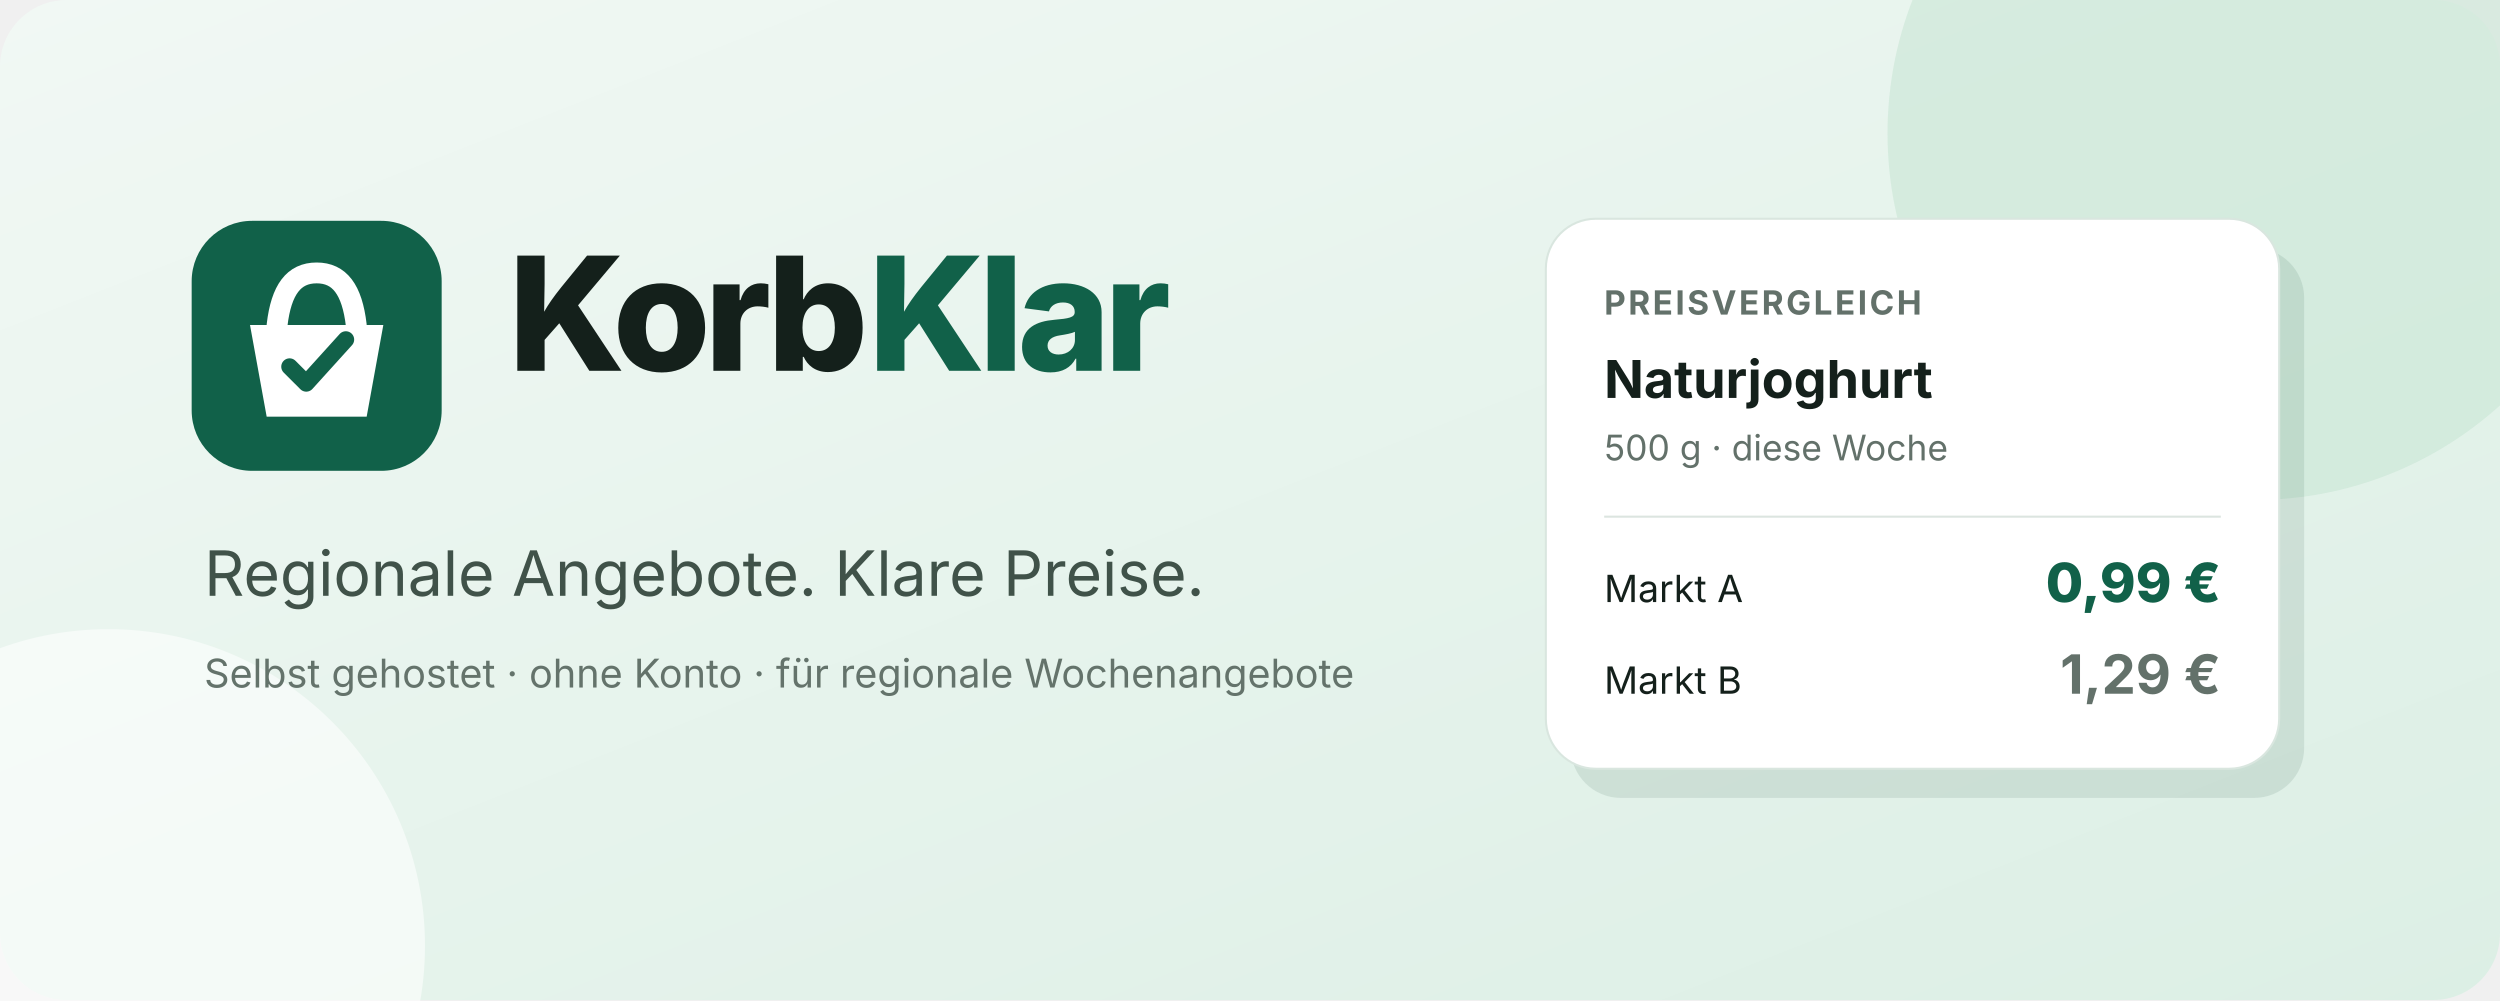
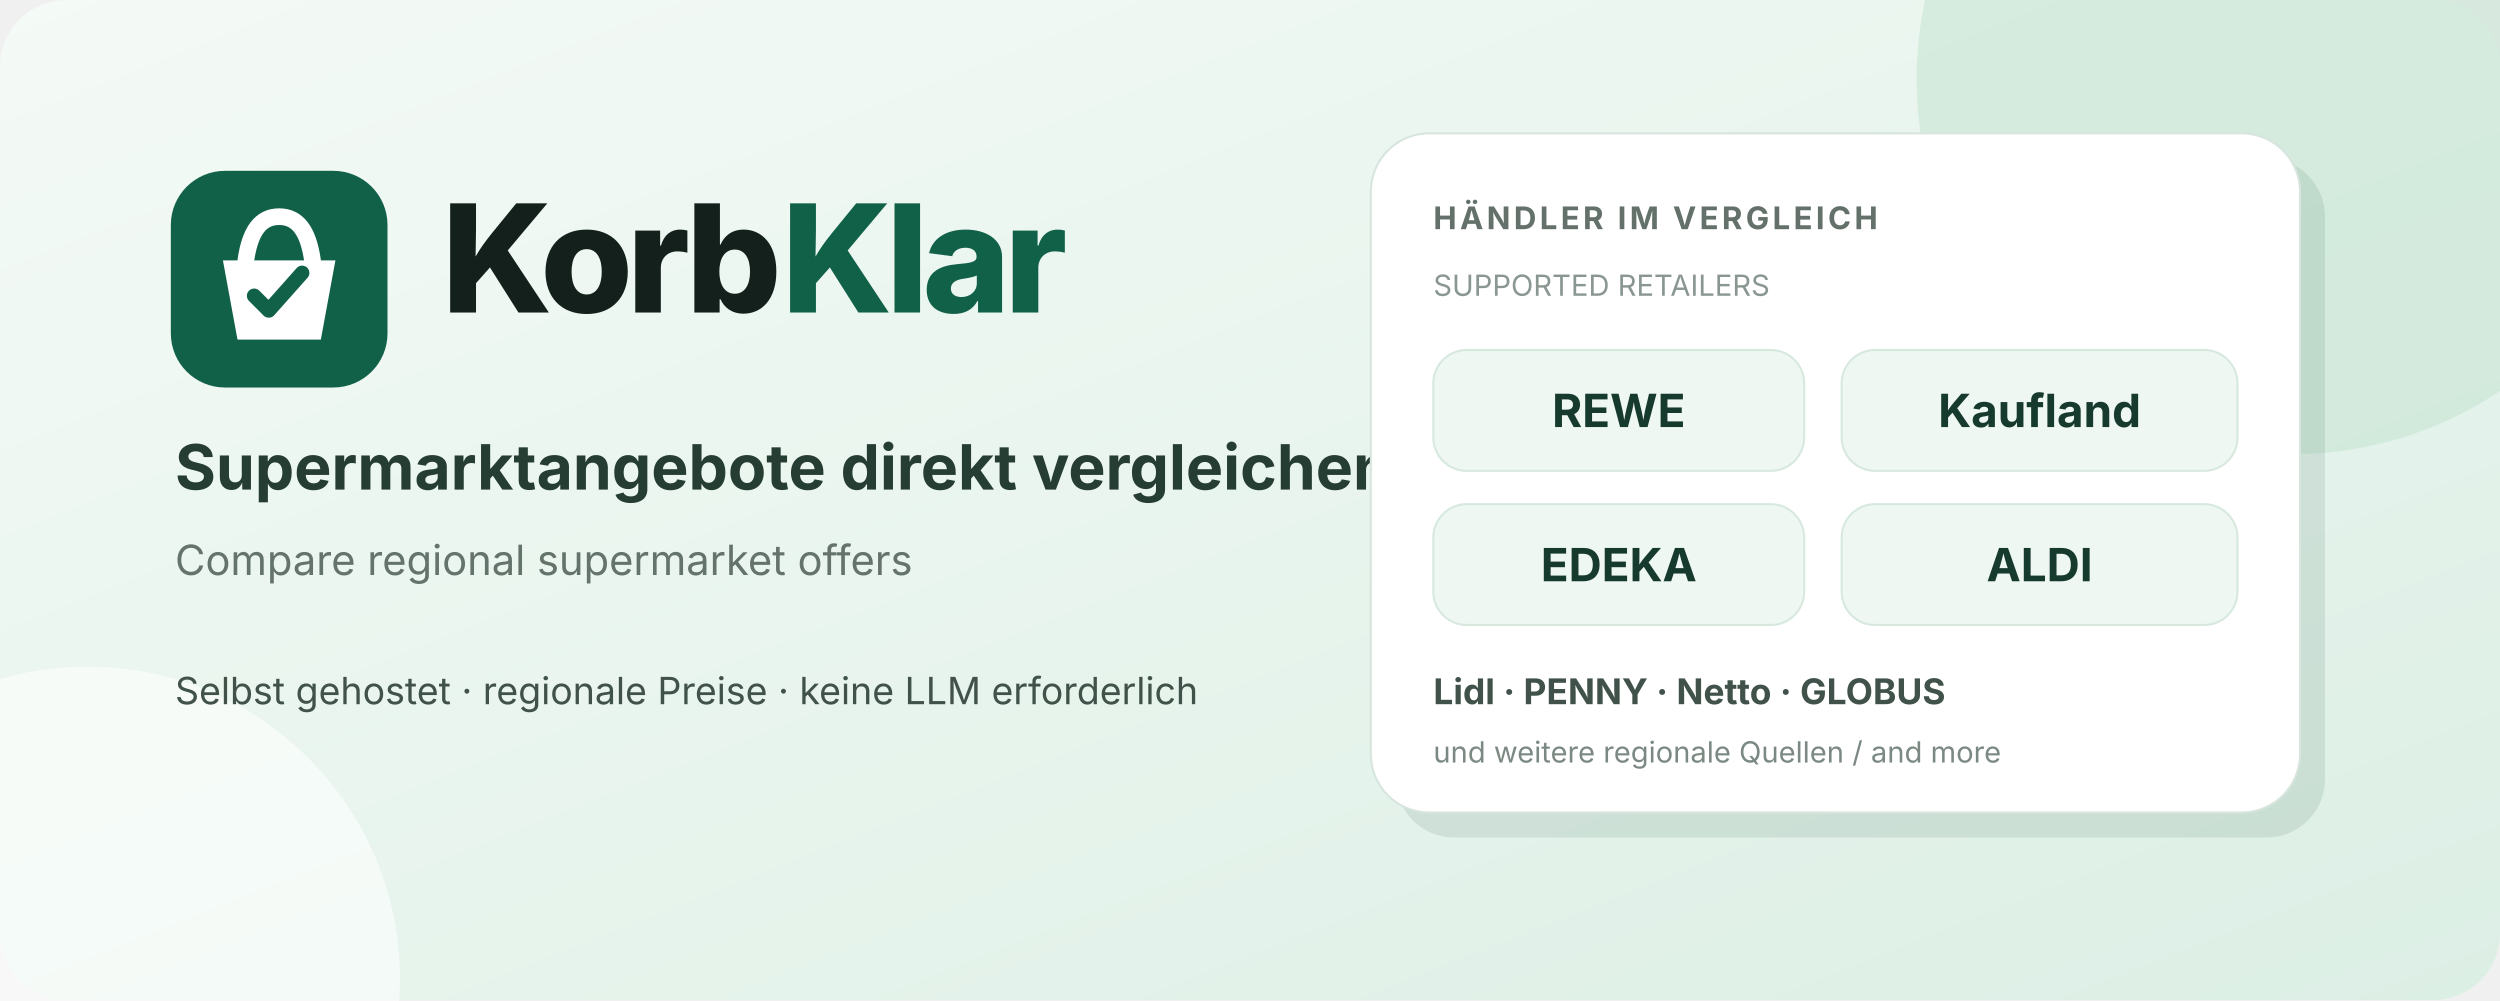
<svg xmlns="http://www.w3.org/2000/svg" width="1200" height="480" viewBox="0 0 1200 480" role="img" aria-labelledby="title desc">
  <defs>
    <linearGradient id="bg" x1="0" y1="0" x2="1" y2="1">
-       <stop stop-color="#f1f8f4" />
+       <stop stop-color="#f4faf6" />
      <stop offset="1" stop-color="#dcefe5" />
    </linearGradient>
  </defs>
  <rect width="1200" height="480" rx="32" fill="url(#bg)" />
-   <circle cx="1082" cy="64" r="176" fill="#c8e5d4" opacity=".58" />
-   <circle cx="52" cy="454" r="152" fill="#ffffff" opacity=".56" />
-   <g transform="translate(92 106)">
-     <rect width="120" height="120" rx="29" fill="#116149" />
-     <path d="M28 50h64l-8 44H36l-8-44Z" fill="#fff" />
-     <path d="M41 50c2-17 8-25 19-25s17 8 19 25" fill="none" stroke="#fff" stroke-width="10" stroke-linecap="round" />
-     <path d="m47 70 8 8 19-21" fill="none" stroke="#116149" stroke-width="8" stroke-linecap="round" stroke-linejoin="round" />
+   <circle cx="1100" cy="38" r="180" fill="#c8e5d4" opacity=".62" />
+   <circle cx="42" cy="470" r="150" fill="#ffffff" opacity=".56" />
+   <g transform="translate(82 82)">
+     <rect width="104" height="104" rx="26" fill="#116149" />
+     <path d="M25 43h54l-7 38H32l-7-38Z" fill="#fff" />
+     <path d="M36 43c2-14 7-21 16-21s14 7 16 21" fill="none" stroke="#fff" stroke-width="8" stroke-linecap="round" />
+     <path d="m40 60 7 7 16-18" fill="none" stroke="#116149" stroke-width="7" stroke-linecap="round" stroke-linejoin="round" />
  </g>
-   <text x="244" y="178" fill="#14201b" font-family="system-ui,-apple-system,'Segoe UI',sans-serif" font-size="76" font-weight="760" letter-spacing="-3">Korb<tspan fill="#116149">Klar</tspan>
+   <text x="212" y="150" fill="#14201b" font-family="system-ui,-apple-system,'Segoe UI',sans-serif" font-size="72" font-weight="760" letter-spacing="-3">Korb<tspan fill="#116149">Klar</tspan>
  </text>
-   <text x="98" y="286" fill="#405249" font-family="system-ui,-apple-system,'Segoe UI',sans-serif" font-size="30">Regionale Angebote. Klare Preise.</text>
-   <text x="98" y="330" fill="#64736b" font-family="system-ui,-apple-system,'Segoe UI',sans-serif" font-size="19">Selbst gehostet · ohne Konto · für regionale Wochenangebote</text>
-   <rect x="754" y="119" width="352" height="264" rx="24" fill="#0a3c2d" opacity=".10" />
-   <g transform="translate(742 105)" font-family="system-ui,-apple-system,'Segoe UI',sans-serif">
-     <rect width="352" height="264" rx="24" fill="#fff" stroke="#d9e6df" />
-     <text x="28" y="46" fill="#63716a" font-size="16" font-weight="650" letter-spacing="1.2">PREISVERGLEICH</text>
-     <text x="28" y="86" fill="#14201b" font-size="25" font-weight="720">Naturjoghurt</text>
-     <text x="28" y="116" fill="#63716a" font-size="17">500 g · diese Woche</text>
-     <path d="M28 143h296" stroke="#dce5e0" />
-     <text x="28" y="184" fill="#14201b" font-size="18">Markt A</text>
-     <text x="324" y="184" text-anchor="end" fill="#116149" font-size="26" font-weight="760">0,99 €</text>
-     <text x="28" y="228" fill="#14201b" font-size="18">Markt B</text>
-     <text x="324" y="228" text-anchor="end" fill="#63716a" font-size="26" font-weight="700">1,29 €</text>
+   <text x="84" y="235" fill="#263d33" font-family="system-ui,-apple-system,'Segoe UI',sans-serif" font-size="30" font-weight="650">Supermarktangebote direkt vergleichen</text>
+   <text x="84" y="276" fill="#64736b" font-family="system-ui,-apple-system,'Segoe UI',sans-serif" font-size="20">Compare regional supermarket offers</text>
+   <text x="84" y="338" fill="#405249" font-family="system-ui,-apple-system,'Segoe UI',sans-serif" font-size="18">Selbst gehostet · regionale Preise · keine LLM erforderlich</text>
+   <rect x="670" y="76" width="446" height="326" rx="28" fill="#0a3c2d" opacity=".10" />
+   <g transform="translate(658 64)" font-family="system-ui,-apple-system,'Segoe UI',sans-serif">
+     <rect width="446" height="326" rx="28" fill="#fff" stroke="#d7e5de" />
+     <text x="30" y="46" fill="#63716a" font-size="15" font-weight="700" letter-spacing="1.6">HÄNDLER IM VERGLEICH</text>
+     <text x="30" y="78" fill="#8a9791" font-size="14">SUPPORTED RETAILERS</text>
+     <g font-size="22" font-weight="720" fill="#163a2d">
+       <rect x="30" y="104" width="178" height="58" rx="16" fill="#eef7f2" stroke="#d7e8df" />
+       <text x="119" y="141" text-anchor="middle">REWE</text>
+       <rect x="226" y="104" width="190" height="58" rx="16" fill="#eef7f2" stroke="#d7e8df" />
+       <text x="321" y="141" text-anchor="middle">Kaufland</text>
+       <rect x="30" y="178" width="178" height="58" rx="16" fill="#eef7f2" stroke="#d7e8df" />
+       <text x="119" y="215" text-anchor="middle">EDEKA</text>
+       <rect x="226" y="178" width="190" height="58" rx="16" fill="#eef7f2" stroke="#d7e8df" />
+       <text x="321" y="215" text-anchor="middle">ALDI</text>
+     </g>
+     <text x="30" y="274" fill="#405249" font-size="17" font-weight="650">Lidl · PENNY · Netto · GLOBUS</text>
+     <text x="30" y="302" fill="#7b8982" font-size="14">und weitere regionale Quellen / and more</text>
  </g>
</svg>
